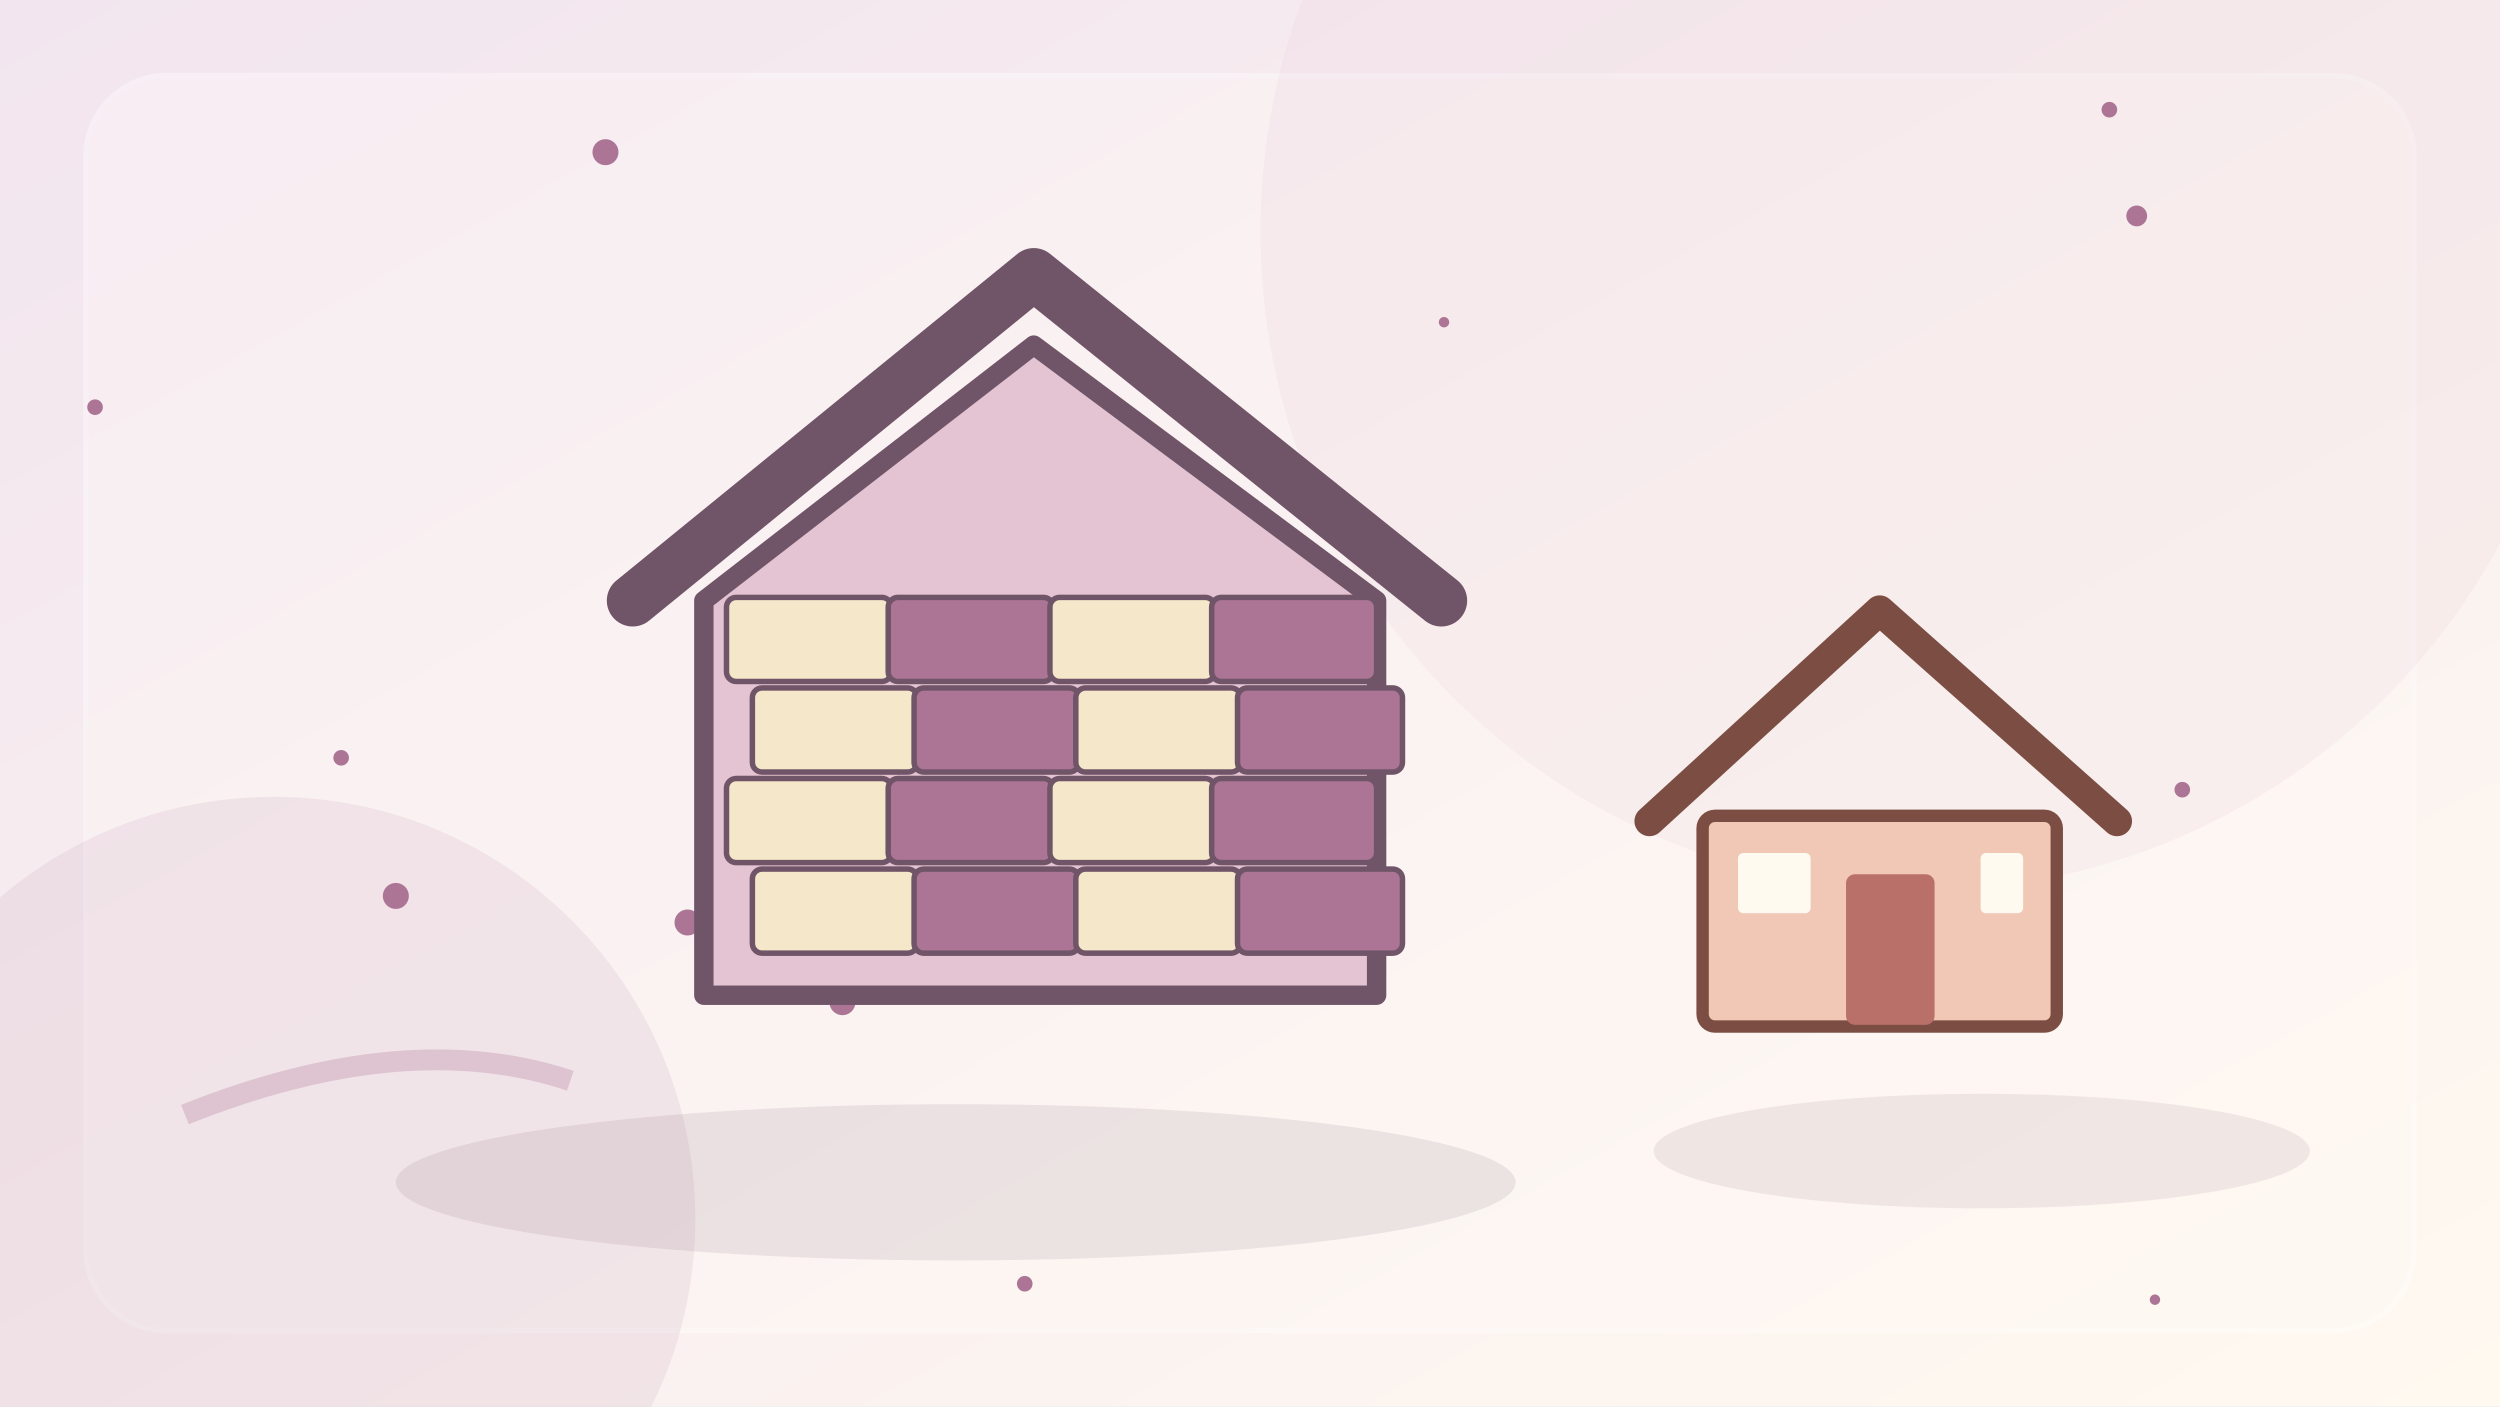
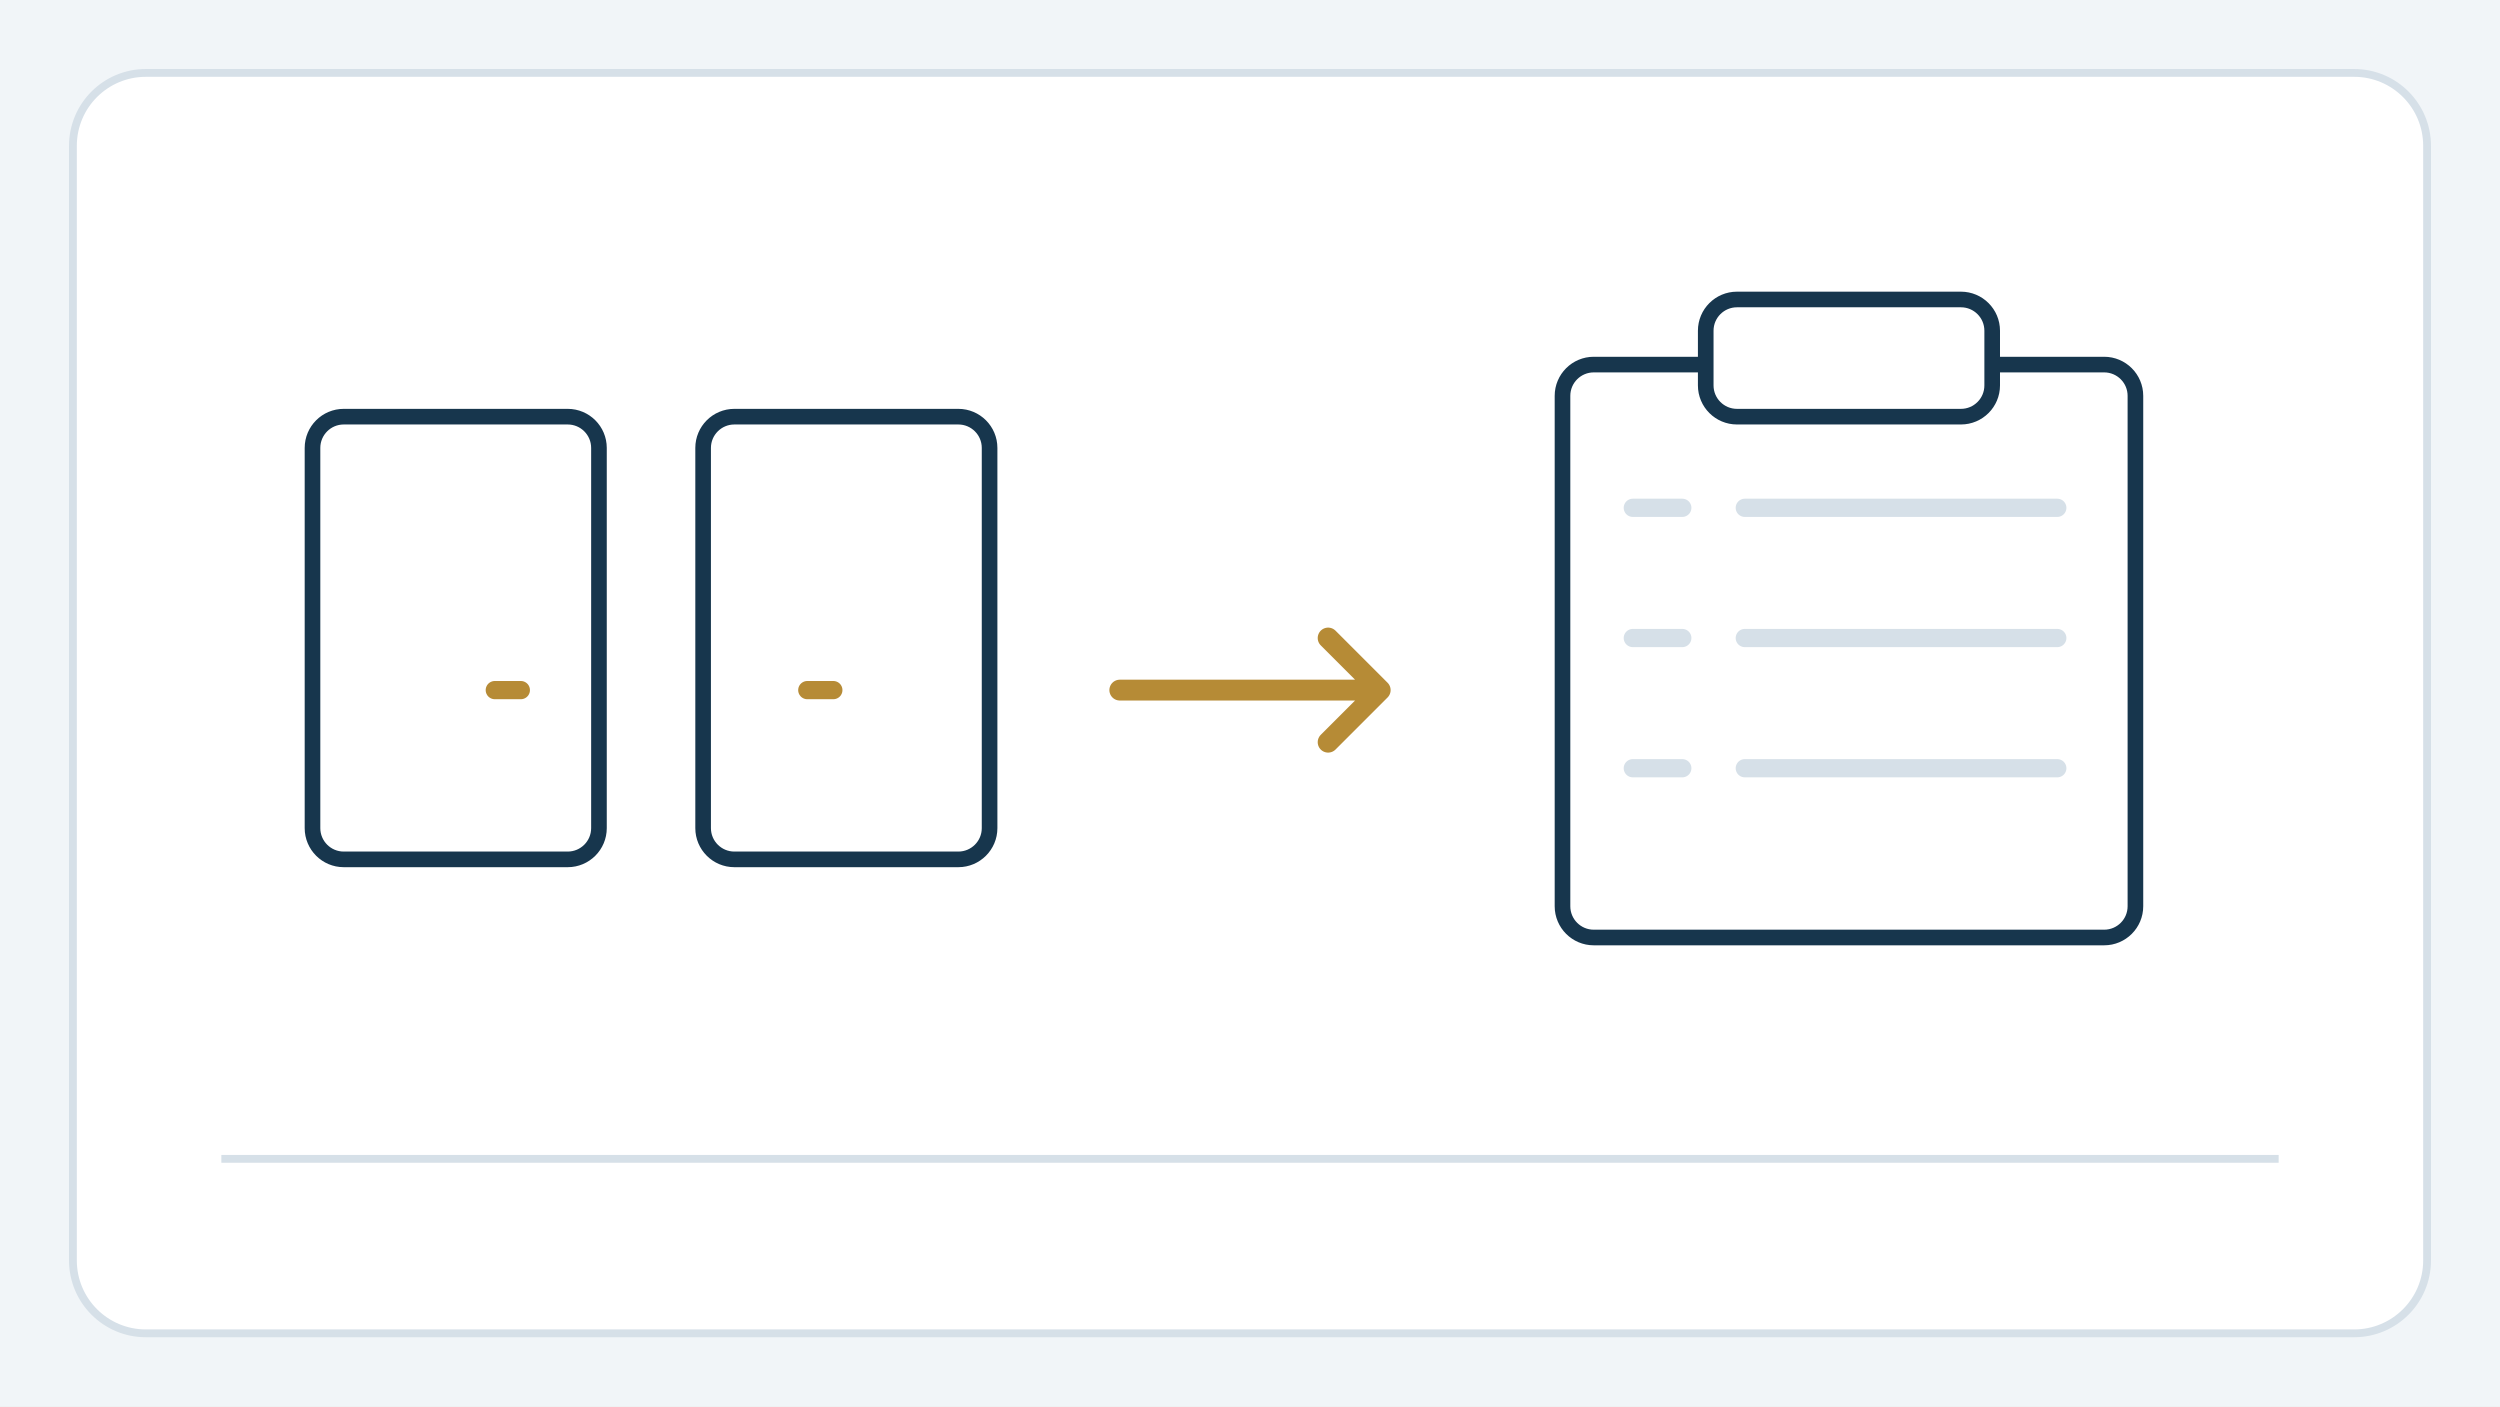
- <svg xmlns="http://www.w3.org/2000/svg" width="960" height="540" viewBox="0 0 960 540" role="img" aria-label="Autorska ilustracja: Zgubiona informacja przy przejęciu zmiany">
-   <defs>
-     <linearGradient id="background" x1="0" y1="0" x2="1" y2="1">
-       <stop offset="0" stop-color="#f2e5ef" />
-       <stop offset="1" stop-color="#fff9f0" />
-     </linearGradient>
-   </defs>
-   <rect width="960" height="540" fill="url(#background)" />
-   <rect x="33" y="29" width="894" height="482" rx="31" fill="#fffaf7" opacity=".35" stroke="#fff" stroke-width="2" />
-   <circle cx="737" cy="89" r="253" fill="#e4c4d2" opacity=".16" />
-   <circle cx="105" cy="468" r="162" fill="#ac7595" opacity=".12" />
-   <circle cx="36.5" cy="156.36" r="3" fill="#ac7595" stroke="none" stroke-width="4" />
-   <circle cx="264" cy="354.24" r="5" fill="#ac7595" stroke="none" stroke-width="4" />
-   <circle cx="820.5" cy="82.92" r="4" fill="#ac7595" stroke="none" stroke-width="4" />
-   <circle cx="463.5" cy="272.64" r="5" fill="#ac7595" stroke="none" stroke-width="4" />
-   <circle cx="131" cy="291" r="3" fill="#ac7595" stroke="none" stroke-width="4" />
-   <circle cx="838" cy="303.24" r="3" fill="#ac7595" stroke="none" stroke-width="4" />
-   <circle cx="484.5" cy="303.24" r="2" fill="#ac7595" stroke="none" stroke-width="4" />
-   <circle cx="323.5" cy="384.84" r="5" fill="#ac7595" stroke="none" stroke-width="4" />
-   <circle cx="393.5" cy="492.96" r="3" fill="#ac7595" stroke="none" stroke-width="4" />
-   <circle cx="810" cy="42.12" r="3" fill="#ac7595" stroke="none" stroke-width="4" />
-   <circle cx="152" cy="344.04" r="5" fill="#ac7595" stroke="none" stroke-width="4" />
-   <circle cx="453" cy="209.4" r="2" fill="#ac7595" stroke="none" stroke-width="4" />
-   <circle cx="554.5" cy="123.72" r="2" fill="#ac7595" stroke="none" stroke-width="4" />
-   <circle cx="232.5" cy="58.44" r="5" fill="#ac7595" stroke="none" stroke-width="4" />
-   <circle cx="827.5" cy="499.08" r="2" fill="#ac7595" stroke="none" stroke-width="4" />
-   <ellipse cx="367" cy="454" rx="215" ry="30" fill="#705467" opacity=".12" />
-   <ellipse cx="761" cy="442" rx="126" ry="22" fill="#705467" opacity=".10" />
-   <g transform="translate(197 58) scale(1.242)">
-     <path d="M37 139L161 38 287 139" fill="none" stroke="#705467" stroke-width="16" stroke-linejoin="round" stroke-linecap="round" />
-     <path d="M59 139L161 60 267 139V261H59Z" fill="#e4c4d2" stroke="#705467" stroke-width="6" stroke-linejoin="round" stroke-linecap="round" />
-     <rect x="66" y="138" width="51" height="26" rx="3" fill="#f5e7c9" stroke="#705467" stroke-width="1.7" />
-     <rect x="116" y="138" width="51" height="26" rx="3" fill="#ac7595" stroke="#705467" stroke-width="1.7" />
-     <rect x="166" y="138" width="51" height="26" rx="3" fill="#f5e7c9" stroke="#705467" stroke-width="1.7" />
-     <rect x="216" y="138" width="51" height="26" rx="3" fill="#ac7595" stroke="#705467" stroke-width="1.7" />
-     <rect x="74" y="166" width="51" height="26" rx="3" fill="#f5e7c9" stroke="#705467" stroke-width="1.7" />
-     <rect x="124" y="166" width="51" height="26" rx="3" fill="#ac7595" stroke="#705467" stroke-width="1.7" />
-     <rect x="174" y="166" width="51" height="26" rx="3" fill="#f5e7c9" stroke="#705467" stroke-width="1.7" />
-     <rect x="224" y="166" width="51" height="26" rx="3" fill="#ac7595" stroke="#705467" stroke-width="1.7" />
-     <rect x="66" y="194" width="51" height="26" rx="3" fill="#f5e7c9" stroke="#705467" stroke-width="1.7" />
-     <rect x="116" y="194" width="51" height="26" rx="3" fill="#ac7595" stroke="#705467" stroke-width="1.7" />
-     <rect x="166" y="194" width="51" height="26" rx="3" fill="#f5e7c9" stroke="#705467" stroke-width="1.7" />
-     <rect x="216" y="194" width="51" height="26" rx="3" fill="#ac7595" stroke="#705467" stroke-width="1.7" />
-     <rect x="74" y="222" width="51" height="26" rx="3" fill="#f5e7c9" stroke="#705467" stroke-width="1.7" />
-     <rect x="124" y="222" width="51" height="26" rx="3" fill="#ac7595" stroke="#705467" stroke-width="1.7" />
-     <rect x="174" y="222" width="51" height="26" rx="3" fill="#f5e7c9" stroke="#705467" stroke-width="1.7" />
-     <rect x="224" y="222" width="51" height="26" rx="3" fill="#ac7595" stroke="#705467" stroke-width="1.7" />
+ <svg xmlns="http://www.w3.org/2000/svg" width="960" height="540" viewBox="0 0 960 540" role="img" aria-label="Zgubiona informacja przy przejęciu zmiany — pokoje i lista kontrolna">
+   <rect width="960" height="540" fill="#f1f5f8" />
+   <rect x="28" y="28" width="904" height="484" rx="28" fill="#fff" stroke="#d6e0e8" stroke-width="3" />
+   <g transform="translate(85 85)">
+     <rect x="35" y="75" width="110" height="170" rx="12" fill="#fff" stroke="#17364d" stroke-width="6" />
+     <rect x="185" y="75" width="110" height="170" rx="12" fill="#fff" stroke="#17364d" stroke-width="6" />
+     <path d="M105 180H115 M225 180H235" fill="none" stroke="#b68b36" stroke-width="7" stroke-linecap="round" stroke-linejoin="round" />
  </g>
-   <g transform="translate(613 214) scale(0.680)">
-     <path d="M30 149L160 30 294 149" fill="none" stroke="#7c4e43" stroke-width="17" stroke-linejoin="round" stroke-linecap="round" />
-     <rect x="60" y="146" width="200" height="119" rx="7" fill="#f0c8b5" stroke="#7c4e43" stroke-width="7" />
-     <rect x="141" y="179" width="50" height="85" rx="5" fill="#b97068" stroke="none" stroke-width="4" />
-     <rect x="80" y="167" width="41" height="34" rx="3" fill="#fffaf0" stroke="none" stroke-width="4" />
-     <rect x="217" y="167" width="24" height="34" rx="3" fill="#fffaf0" stroke="none" stroke-width="4" />
+   <g transform="translate(545 85)">
+     <rect x="55" y="55" width="220" height="220" rx="12" fill="#fff" stroke="#17364d" stroke-width="6" />
+     <rect x="110" y="30" width="110" height="45" rx="12" fill="#fff" stroke="#17364d" stroke-width="6" />
+     <path d="M82 110H101 M125 110H245 M82 160H101 M125 160H245 M82 210H101 M125 210H245" fill="none" stroke="#d6e0e8" stroke-width="7" stroke-linecap="round" stroke-linejoin="round" />
  </g>
-   <path d="M71 428q85-34 148-13" fill="none" stroke="#ac7595" opacity=".29" stroke-width="8" />
+   <path d="M430 265H530 M510 245L530 265L510 285" fill="none" stroke="#b68b36" stroke-width="8" stroke-linecap="round" stroke-linejoin="round" />
+   <path d="M85 445H875" fill="none" stroke="#d6e0e8" stroke-width="3" />
</svg>
